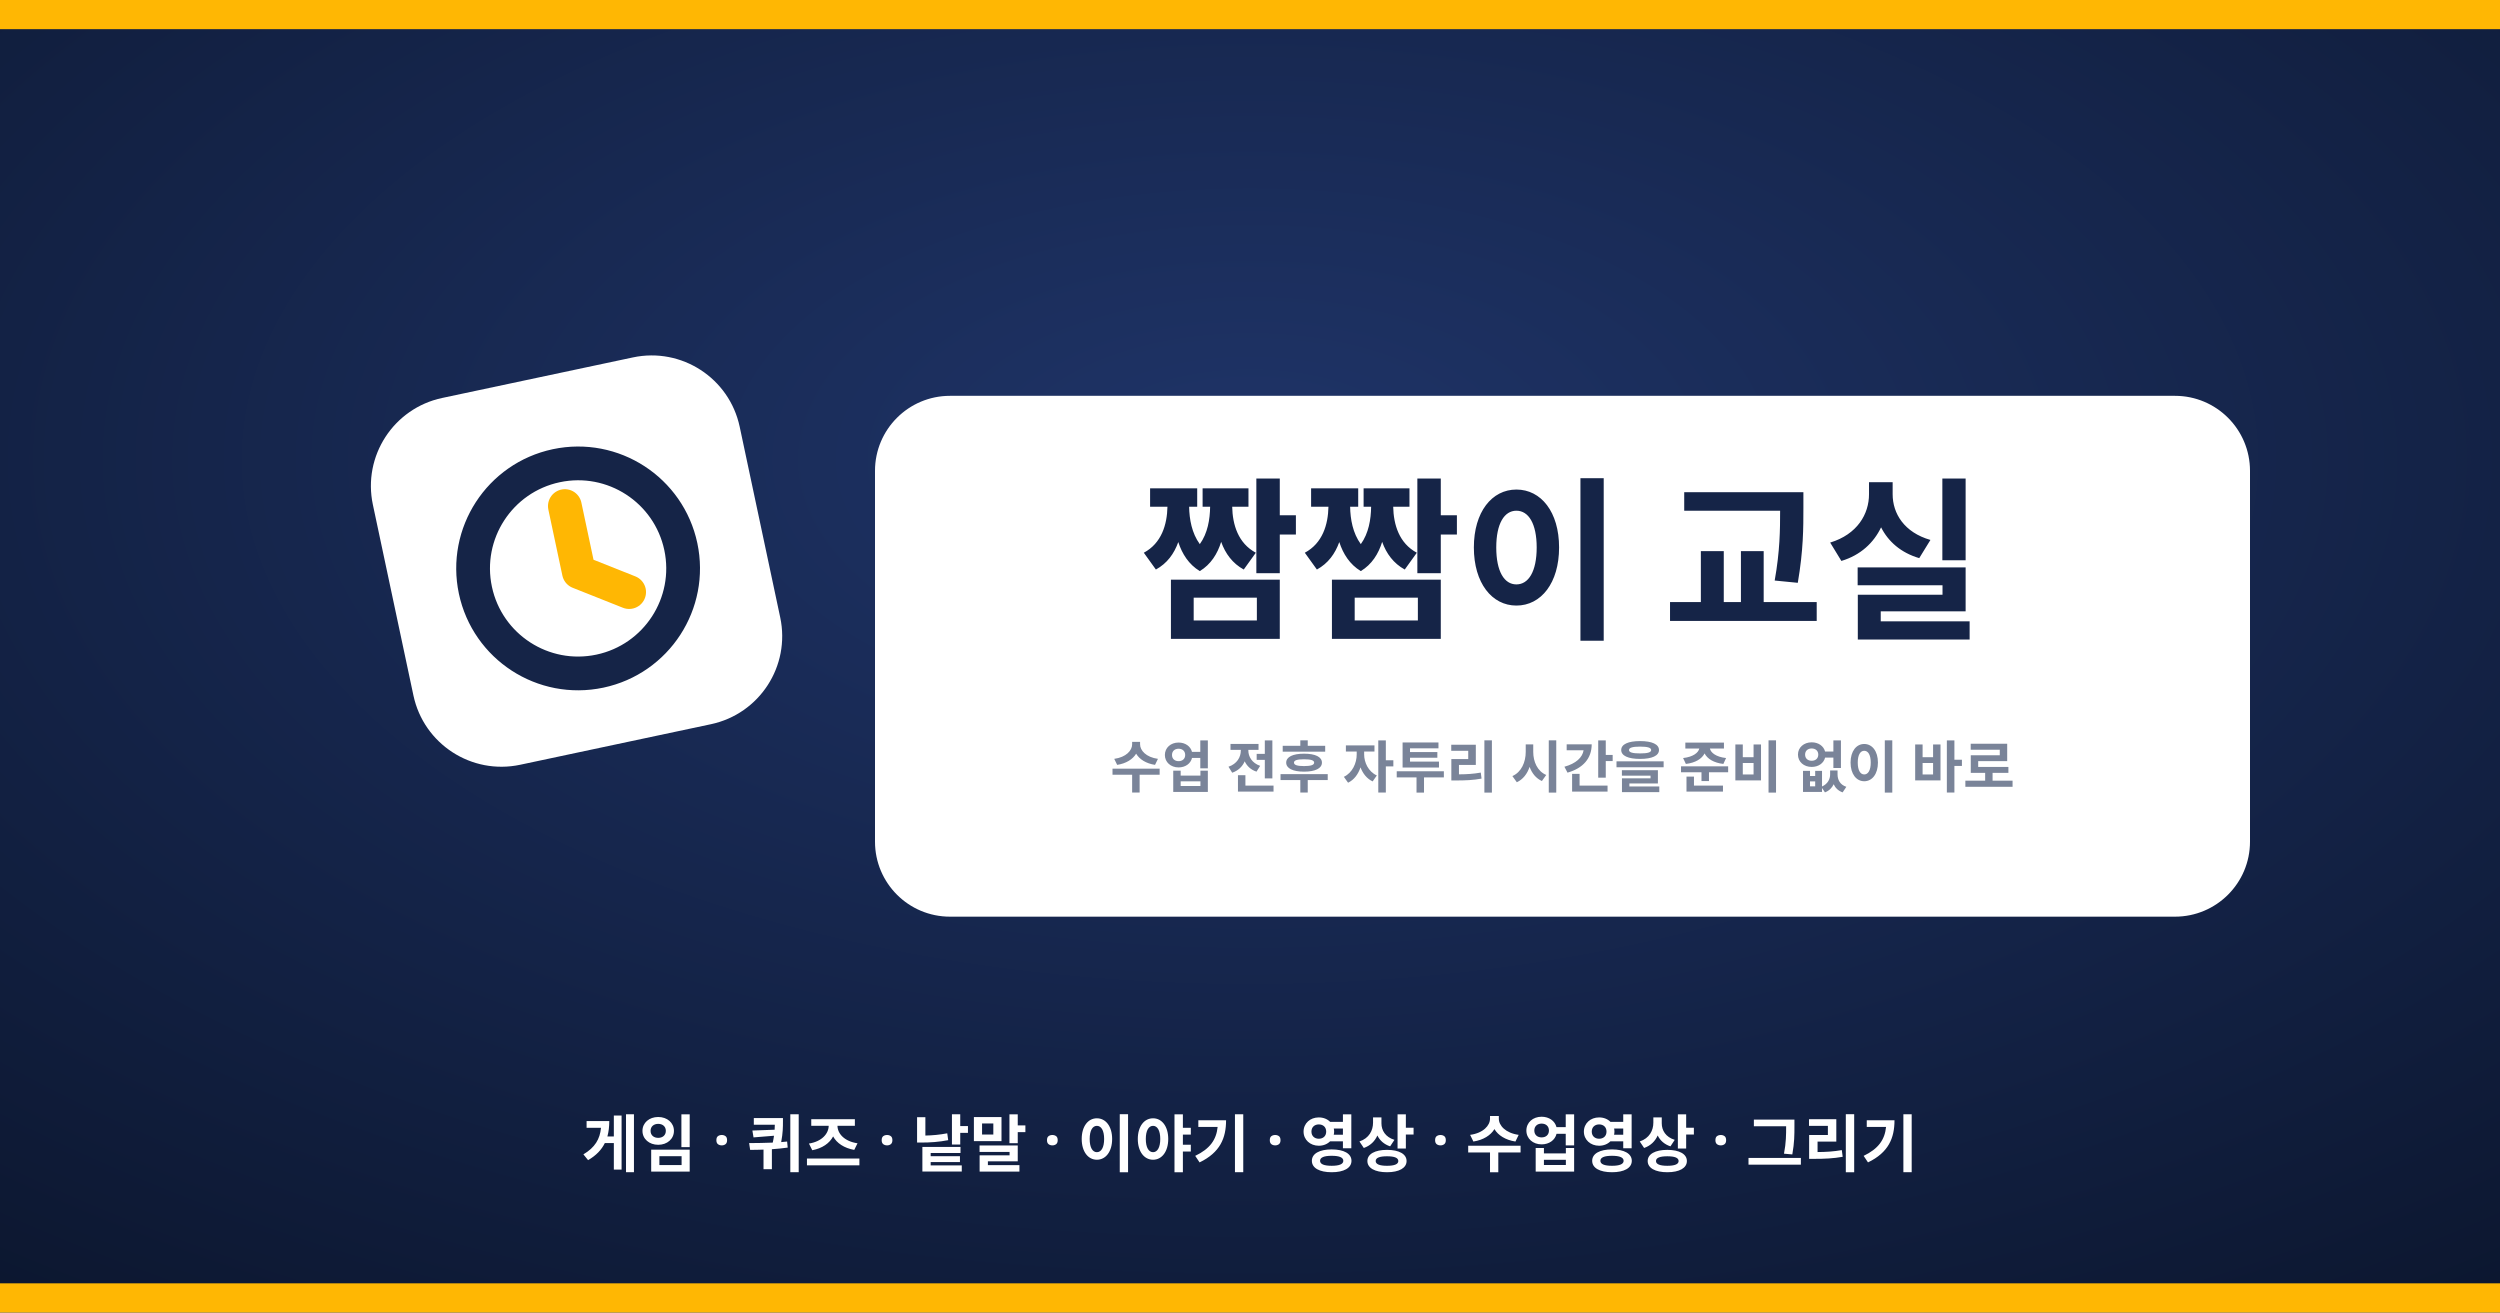
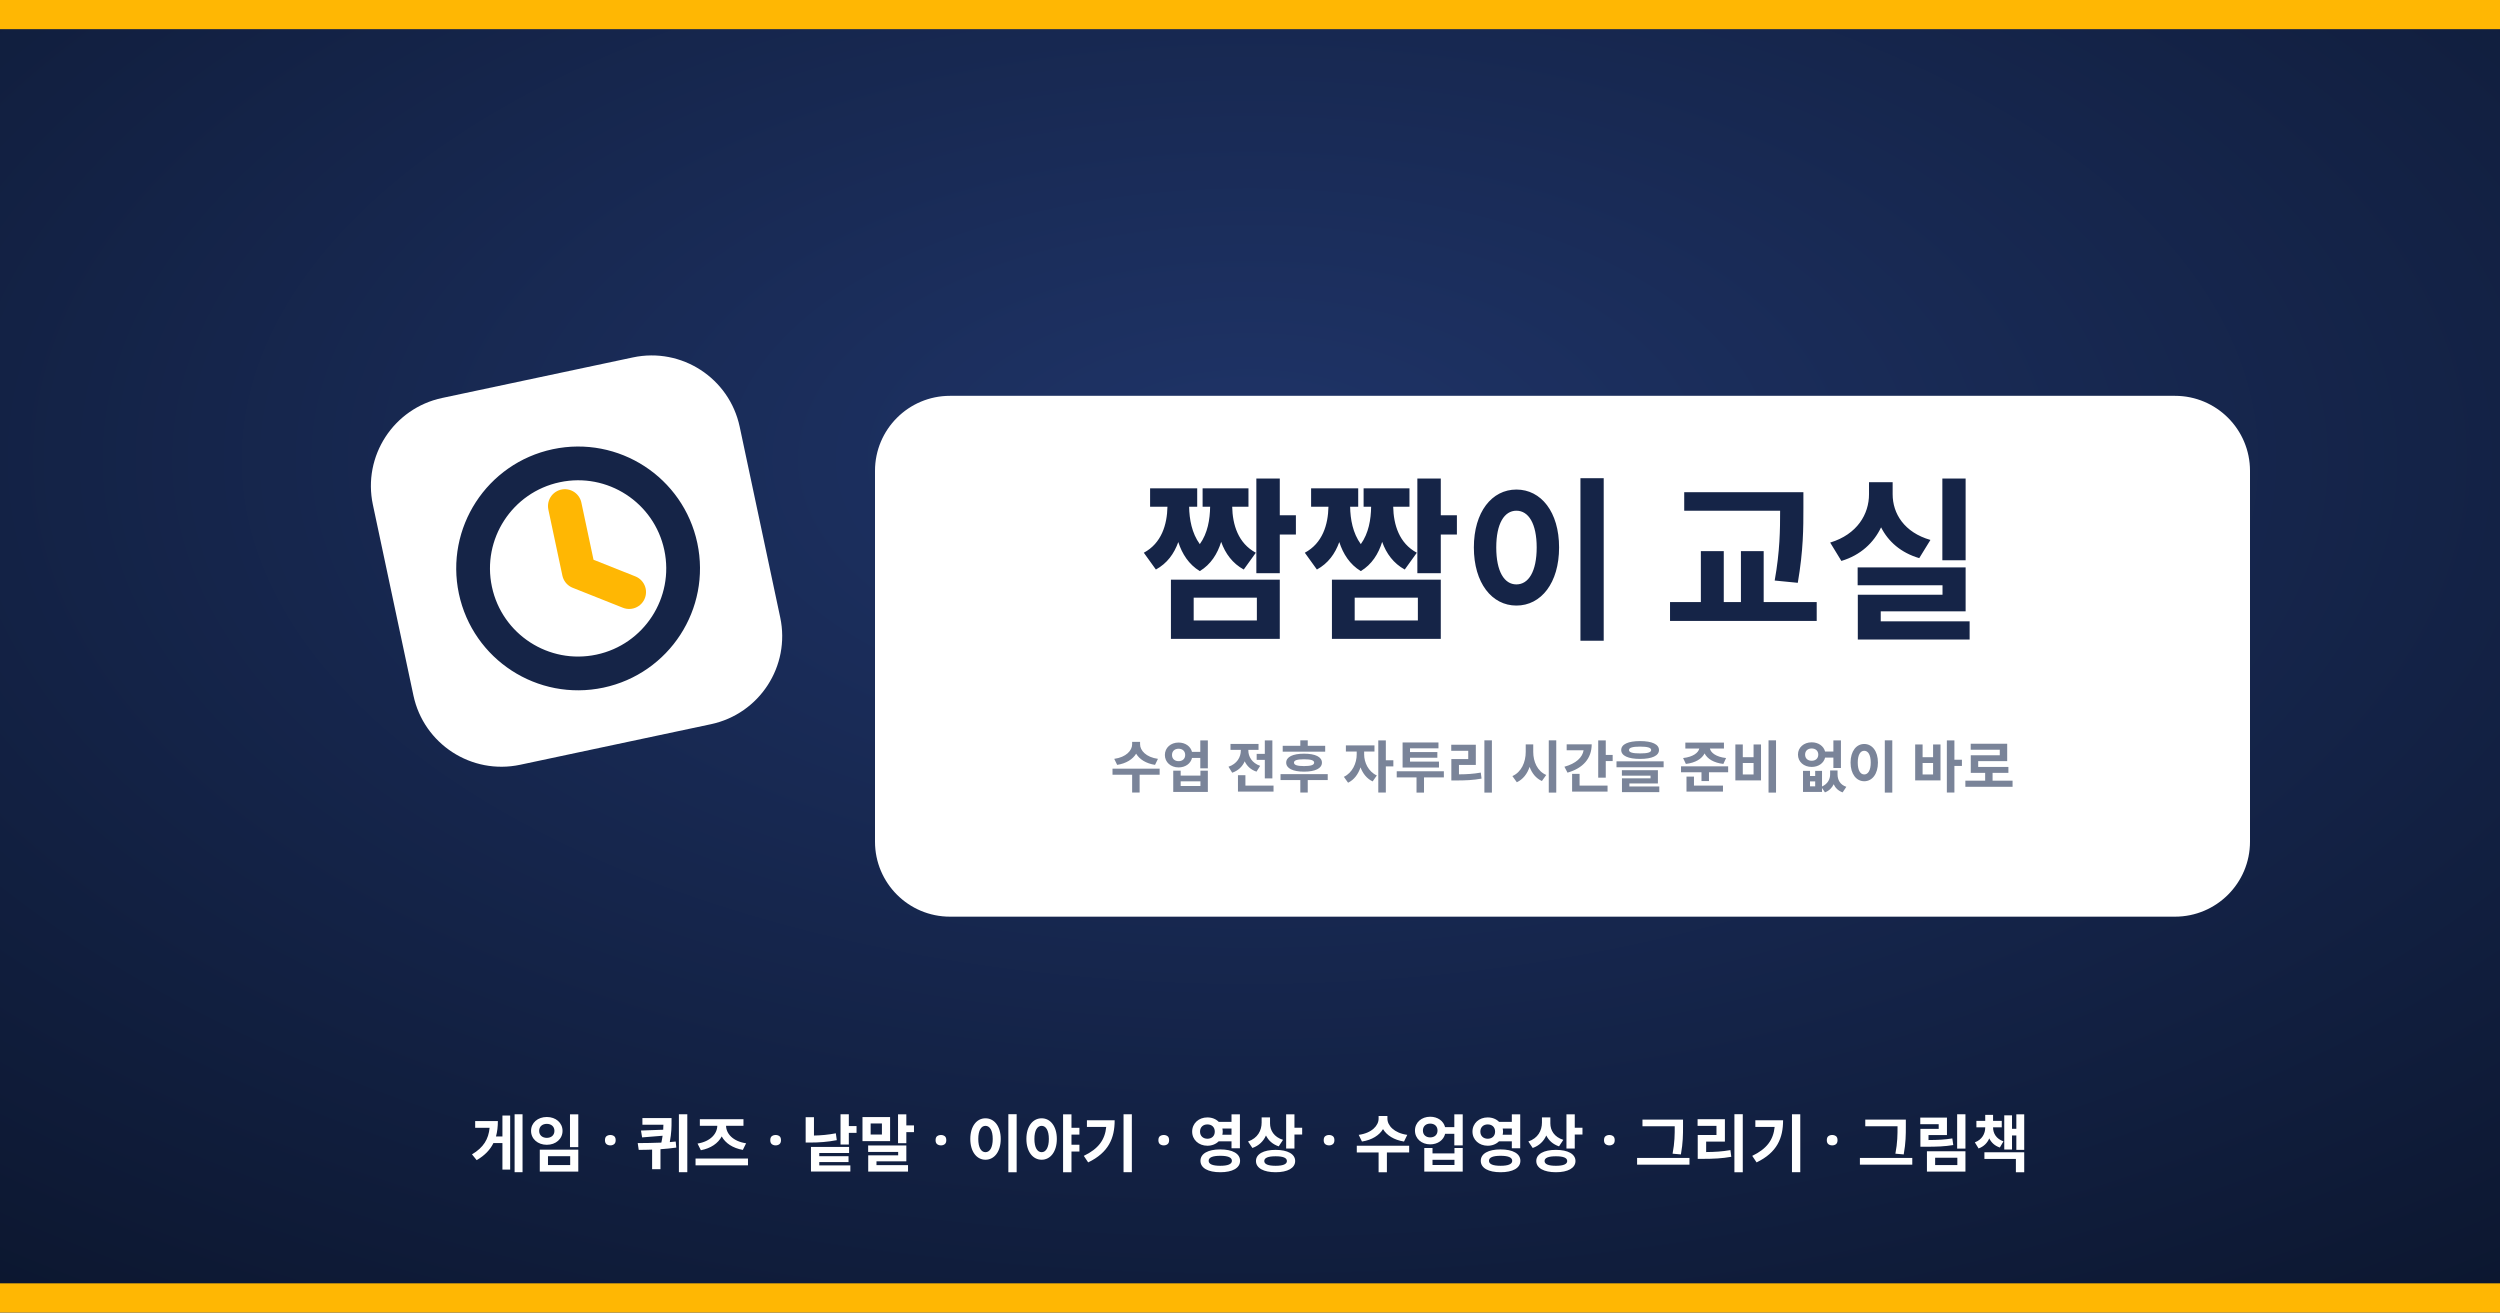
<svg xmlns="http://www.w3.org/2000/svg" viewBox="0 0 1200 630" width="1200" height="630">
  <defs>
    <radialGradient id="bg" cx="50%" cy="35%" r="80%">
      <stop offset="0%" stop-color="#1F3468" />
      <stop offset="100%" stop-color="#0C1730" />
    </radialGradient>
  </defs>
  <rect width="1200" height="630" fill="url(#bg)" />
  <rect x="0" y="0" width="1200" height="14" fill="#FFB703" />
  <rect x="0" y="616" width="1200" height="14" fill="#FFB703" />
  <g transform="translate(170,200) rotate(-12)">
    <svg x="0" y="0" width="180" height="180" viewBox="0 0 100 100">
      <rect width="100" height="100" rx="24" fill="#FFFFFF" />
      <circle cx="50" cy="52" r="28" fill="none" stroke="#152447" stroke-width="9" />
      <path d="M50 35 V53 L62 61" fill="none" stroke="#FFB703" stroke-width="9" stroke-linecap="round" stroke-linejoin="round" />
    </svg>
  </g>
  <rect x="420" y="190" width="660" height="250" rx="36" fill="#FFFFFF" />
  <text x="750" y="300" text-anchor="middle" font-family="Pretendard, sans-serif" font-size="84" font-weight="900" fill="#152447">짬짬이 교실</text>
  <text x="750" y="378" text-anchor="middle" font-family="Pretendard, sans-serif" font-size="27" font-weight="700" fill="#7A8499">수업 전후 자투리 시간을 준비 없이 바로</text>
-   <text x="600" y="560" text-anchor="middle" font-family="Pretendard, sans-serif" font-size="30" font-weight="700" fill="#FFFFFF">게임 · 퀴즈 · 낱말 · 이야기 · 영상 · 수업영상 · 그리기</text>
+   <text x="600" y="560" text-anchor="middle" font-family="Pretendard, sans-serif" font-size="30" font-weight="700" fill="#FFFFFF">게임 · 퀴즈 · 낱말 · 이야기 · 영상 · 수업영상 · 그리기 · 그림책</text>
</svg>
